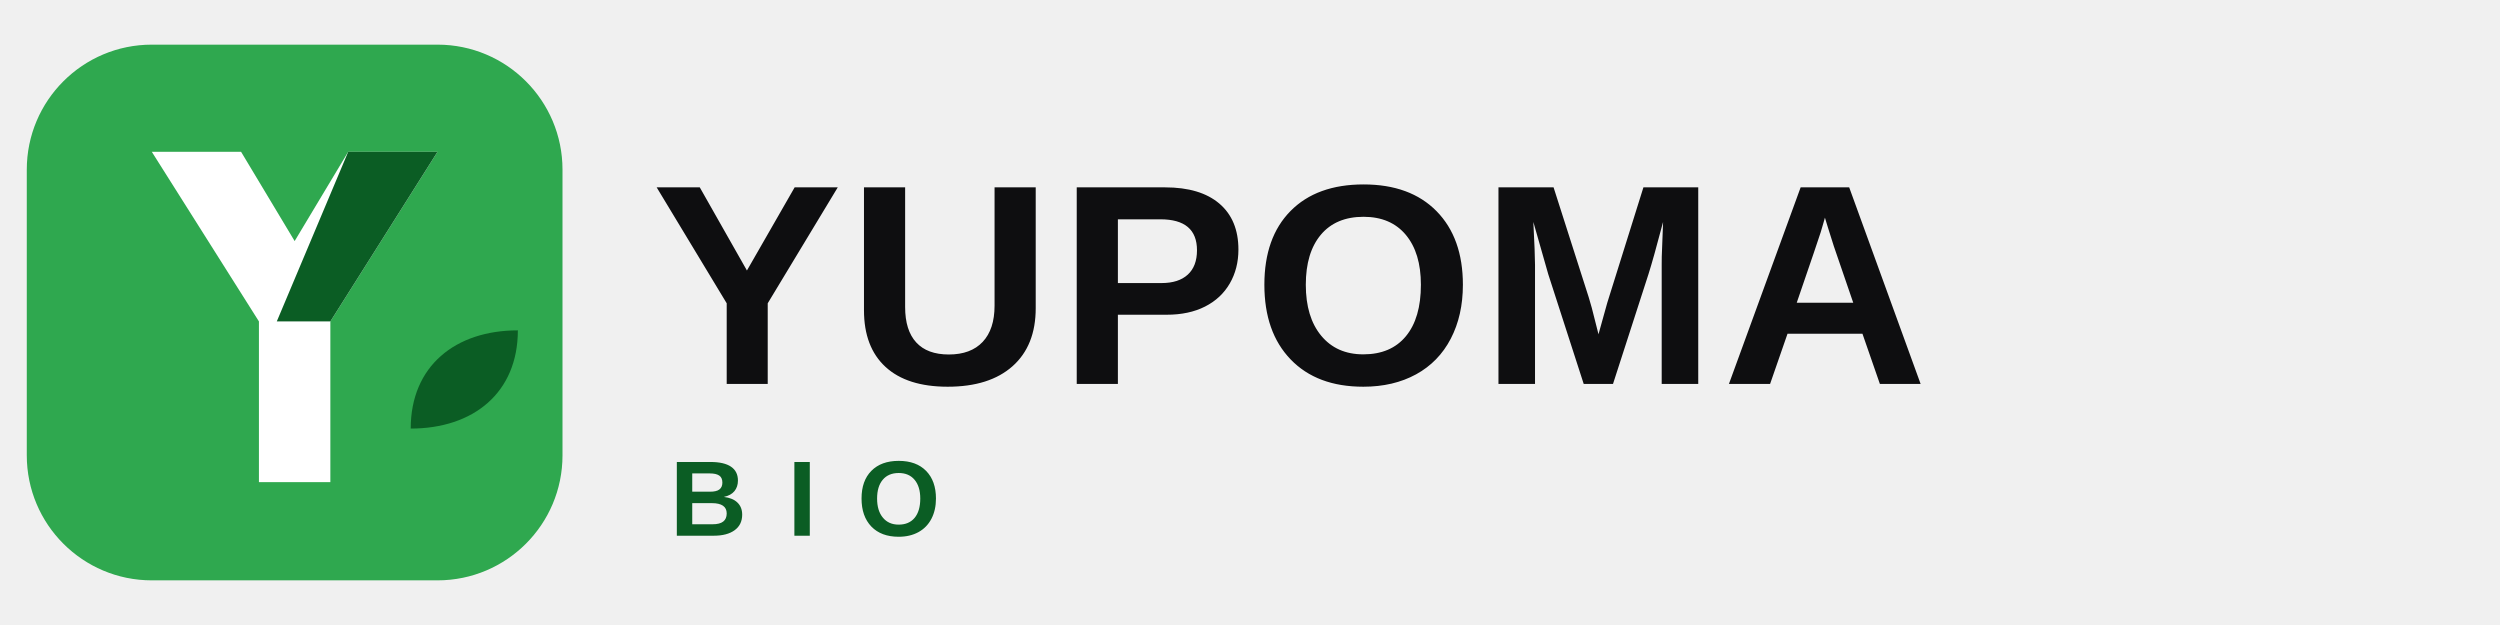
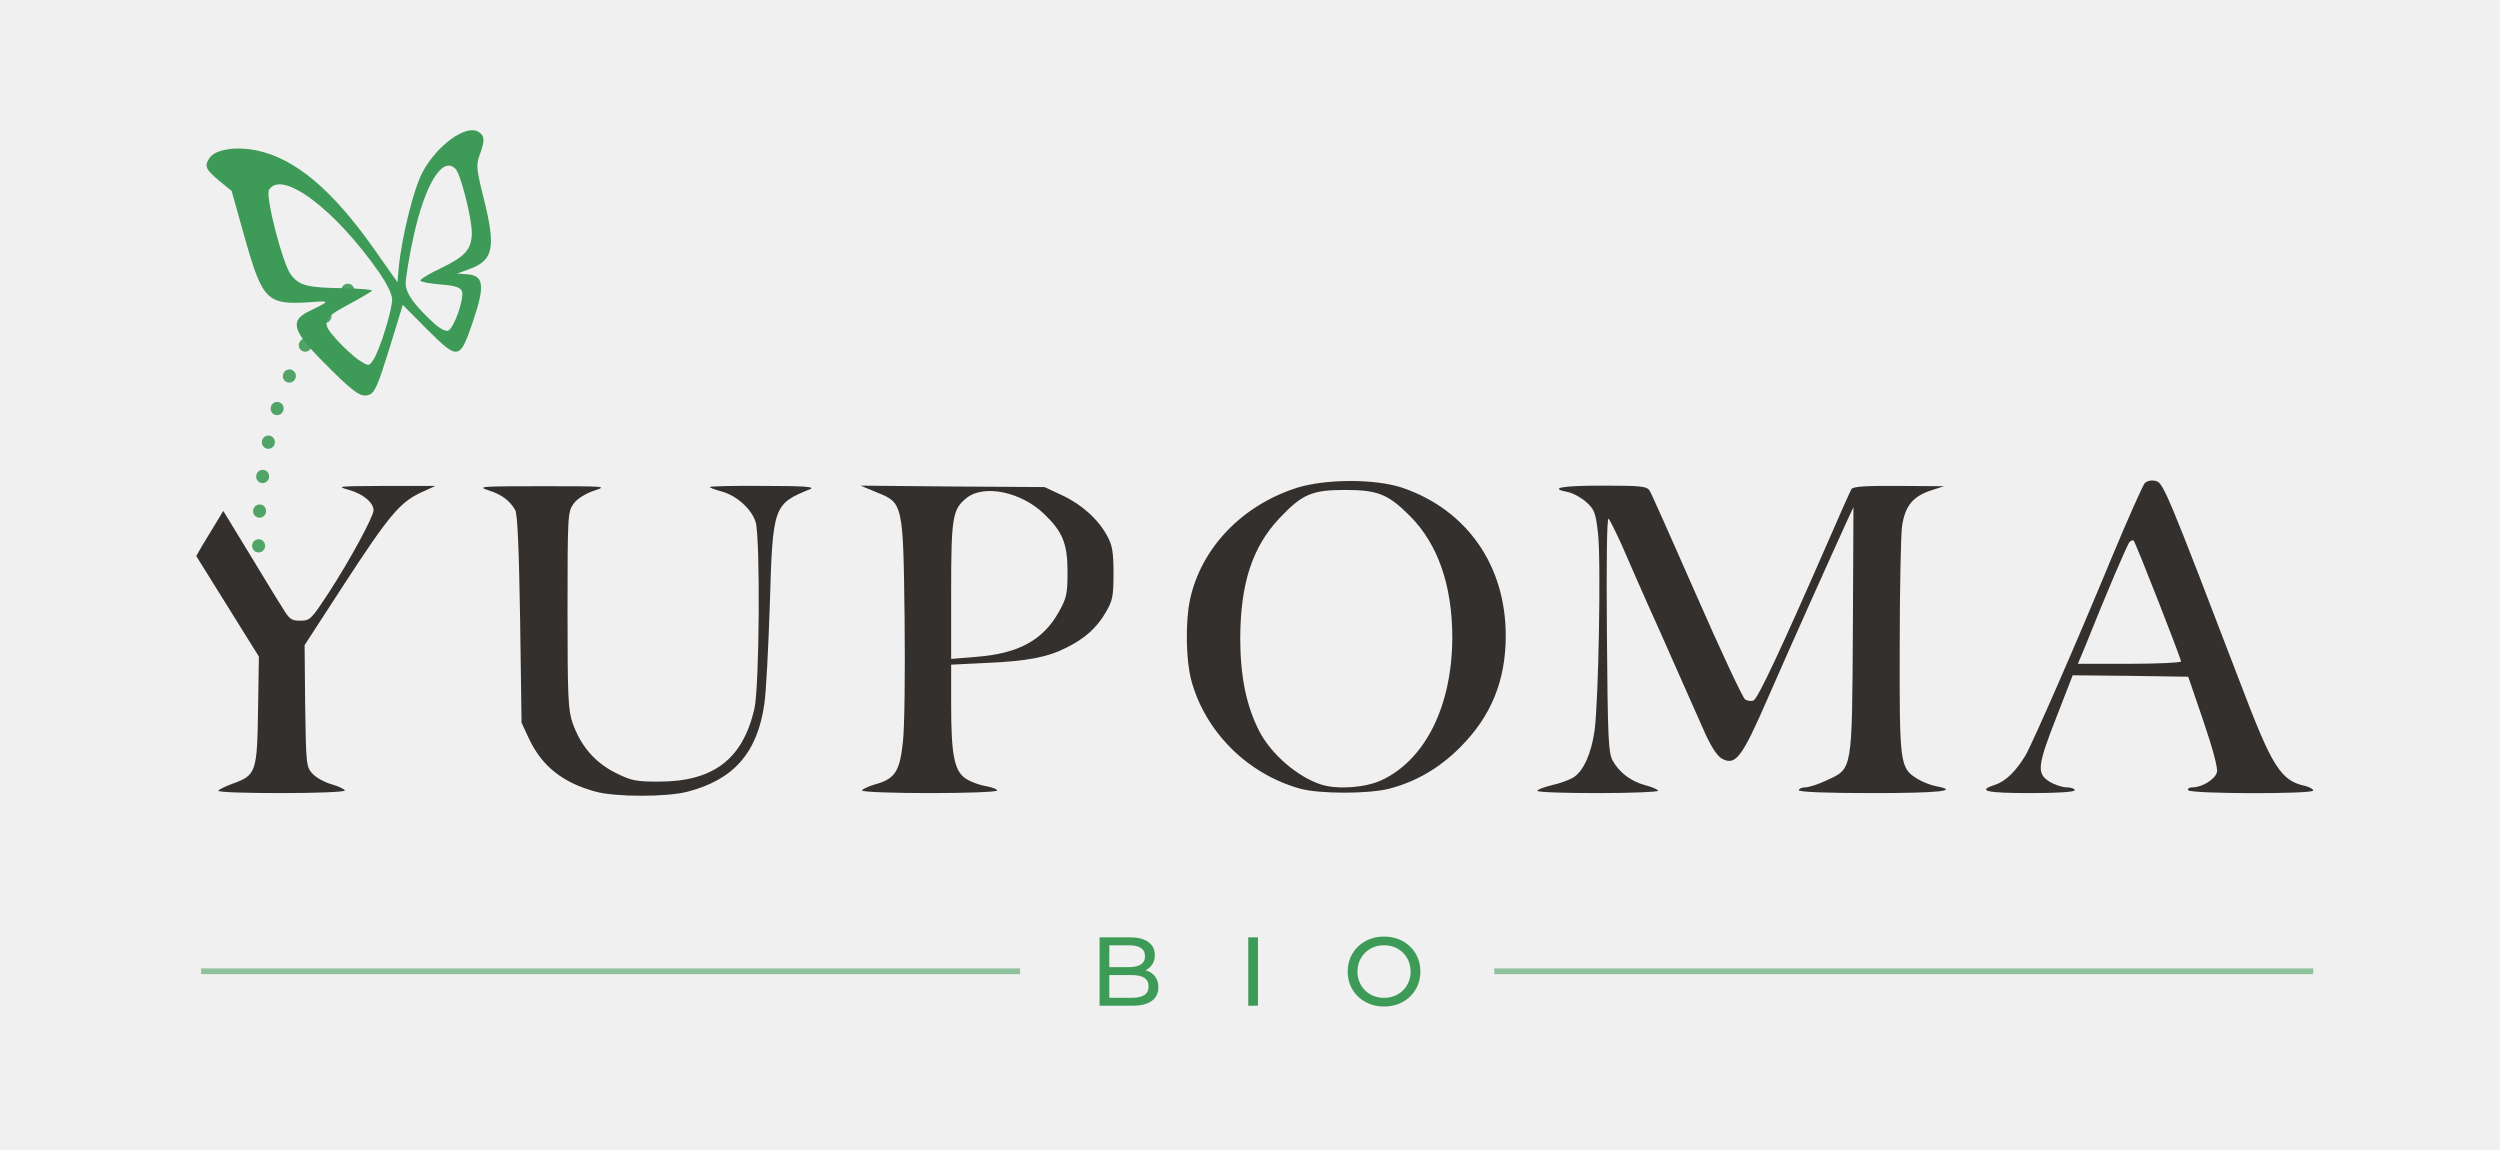
- <svg xmlns="http://www.w3.org/2000/svg" viewBox="0 0 560 140" width="560" height="140">
-   <g transform="translate(6 10)">
-     <rect width="120" height="120" rx="28" fill="#2FA84F" />
-     <path d="M28 24h20l12 20 12-20h20L68 62v36H52V62z" fill="#FFFFFF" />
-     <path d="M72 24h20L68 62H56z" fill="#0B5D24" />
-     <path d="M86 86c0-14 10-22 24-22 0 14-10 22-24 22z" fill="#0B5D24" />
-   </g>
-   <text x="146" y="86" font-family="'Arial Black','Helvetica Neue',Arial,sans-serif" font-weight="900" font-size="64" letter-spacing="1" fill="#0E0E10">YUPOMA</text>
-   <text x="150" y="120" font-family="'Arial Black','Helvetica Neue',Arial,sans-serif" font-weight="900" font-size="24" letter-spacing="9" fill="#0B5D24">BIO</text>
+ <svg xmlns="http://www.w3.org/2000/svg" viewBox="60 250 870 400" width="870" height="400">
+   <path d="M150 440 C 150 400, 160 372, 182 350" fill="none" stroke="#3E9B57" stroke-width="4.5" stroke-linecap="round" stroke-dasharray="0.1 12" opacity=".9" />
+   <path transform="translate(58 -58) rotate(-14 131 397)" d="M129.5 429.9L137.7 416.3L143.9 426.7C151.8 439.8 152.3 439.8 160.2 427.5C167.1 416.7 167.5 413.2 162.1 411.4L158.7 410.3L163.4 409.8C172.1 408.8 174.0 404.8 174.0 387.0C174.0 376.3 174.2 375.2 176.5 371.8C179.3 367.7 179.6 366.0 177.8 364.2C174.2 360.6 162.6 365.3 155.5 373.2C151.1 378.1 143.1 393.2 139.5 403.3L137.8 408.2L132.6 394.7C123.6 371.6 113.9 358.1 101.7 352.0C94.8 348.6 87.2 347.9 84.6 350.6C82.3 352.8 82.6 354.0 86.2 359.0L89.5 363.4L90.0 380.5C90.7 402.9 91.9 404.9 106.2 407.5C113.8 408.8 113.8 408.8 105.3 410.6C98.3 412.1 98.3 415.8 105.6 428.1C113.7 441.8 115.7 444.2 118.8 443.8C120.9 443.6 122.7 441.1 129.5 429.9Z M118.3 431.3C116.7 429.6 114.2 425.7 112.5 422.6C108.5 415.2 109.3 414.1 119.8 411.5C124.2 410.4 128.1 409.2 128.5 408.9C128.8 408.6 124.4 407.1 118.8 405.6C106.7 402.4 104.3 401.0 102.4 396.5C100.6 392.1 100.4 368.0 102.2 366.2C108.2 360.2 123.0 378.4 132.5 403.5C134.2 408.1 134.9 411.5 134.6 413.4C133.9 416.8 126.1 429.7 123.1 432.4C121.1 434.2 121.0 434.2 118.3 431.3Z M146.8 425.3C141.7 417.6 139.8 412.9 140.4 409.6C140.8 407.8 143.7 401.0 147.0 394.3C155.4 377.3 163.8 369.1 167.0 374.9C168.3 377.4 168.3 393.4 167.0 398.1C165.5 403.4 162.8 405.2 153.7 407.1C149.2 408.0 145.6 409.1 145.7 409.6C145.8 410.1 148.7 411.4 152.2 412.6C156.8 414.1 158.6 415.2 158.8 416.6C159.2 419.1 153.1 428.4 150.9 428.8C150.0 429.0 148.3 427.5 146.8 425.3Z" fill="#3E9B57" fill-rule="evenodd" />
+   <path d="M299.3 525.5C315.4 521.3 323.6 511.9 326.0 494.9C326.6 490.9 327.4 475.3 327.9 460.4C328.9 426.1 329.1 425.4 342.0 420.2C343.8 419.4 339.6 419.1 325.8 419.1C315.4 419.0 307.0 419.2 307.0 419.5C307.0 419.7 308.8 420.4 311.0 421.0C316.4 422.4 321.7 427.3 323.0 431.8C324.6 437.9 324.3 489.3 322.5 496.8C318.4 514.3 308.2 522.0 289.2 522.0C281.3 522.0 279.7 521.7 274.1 518.9C267.0 515.3 262.1 509.6 259.3 501.7C257.7 497.1 257.5 492.7 257.5 462.3C257.5 429.2 257.6 428.1 259.6 425.3C260.8 423.6 263.7 421.8 266.6 420.8C271.5 419.2 271.3 419.2 248.5 419.2C227.5 419.2 225.9 419.3 229.9 420.6C234.5 422.0 237.4 424.2 239.3 427.5C240.1 428.8 240.6 441.2 241.0 465.5L241.5 501.5L244.1 507.1C248.6 516.6 255.8 522.4 267.3 525.5C274.3 527.4 292.1 527.4 299.3 525.5Z M180.0 525.1C180.0 524.7 178.0 523.7 175.6 523.0C173.1 522.3 170.1 520.7 168.8 519.3C166.6 516.9 166.5 516.3 166.2 495.7L166.0 474.5L179.9 453.1C195.4 429.3 199.2 424.8 206.5 421.4L211.5 419.1L194.0 419.1C177.4 419.2 176.8 419.2 181.5 420.5C186.4 421.9 190.0 424.9 190.0 427.6C190.0 429.7 181.9 444.7 174.7 455.8C168.3 465.6 167.9 466.0 164.5 466.0C161.4 466.0 160.7 465.5 158.3 461.5C156.7 459.1 151.5 450.4 146.6 442.4L137.7 427.8L135.1 432.1C133.6 434.5 131.5 438.1 130.3 440.0L128.3 443.5L139.2 461.0L150.1 478.5L149.8 497.0C149.5 518.7 149.1 519.8 141.0 522.7C138.3 523.7 136.0 524.8 136.0 525.2C136.0 525.7 145.9 526.0 158.0 526.0C170.1 526.0 180.0 525.6 180.0 525.1Z M407.0 525.1C407.0 524.6 405.3 524.0 403.2 523.6C401.2 523.3 398.1 522.2 396.3 521.1C392.1 518.5 391.0 512.9 391.0 495.1L391.0 481.3L403.2 480.7C417.4 480.1 424.6 478.7 431.1 475.4C437.5 472.2 441.6 468.6 444.8 463.1C447.2 459.0 447.5 457.5 447.5 449.5C447.5 442.2 447.1 439.7 445.3 436.5C442.2 430.7 436.4 425.5 429.5 422.3L423.5 419.5L391.5 419.3L359.5 419.0L365.0 421.3C374.3 425.0 374.3 425.1 374.8 465.4C375.0 484.7 374.8 503.3 374.2 508.3C373.1 518.6 371.4 521.1 364.4 523.0C362.0 523.7 360.0 524.7 360.0 525.1C360.0 525.6 370.6 526.0 383.5 526.0C396.4 526.0 407.0 525.6 407.0 525.1Z M543.3 524.5C552.7 522.1 560.9 517.3 568.1 510.1C578.9 499.3 584.0 486.9 584.0 471.2C584.0 446.8 570.5 427.5 548.2 419.8C538.8 416.6 521.6 416.6 511.5 419.7C492.2 425.8 477.9 440.8 474.1 458.8C472.5 466.3 472.7 479.6 474.5 486.5C479.3 504.6 494.1 519.4 512.6 524.5C519.4 526.3 536.2 526.3 543.3 524.5Z M637.0 525.2C637.0 524.8 635.1 523.9 632.7 523.3C627.5 521.9 623.6 518.9 621.2 514.7C619.7 511.8 619.5 507.1 619.2 470.5C619.0 444.7 619.2 429.9 619.8 430.5C620.3 431.1 622.3 435.1 624.3 439.5C626.2 443.9 632.3 457.9 638.0 470.5C643.6 483.1 650.1 497.8 652.4 503.0C655.3 509.7 657.4 512.9 659.2 514.0C664.0 516.6 666.2 513.7 675.4 492.5C683.0 475.1 697.9 441.9 702.9 431.0L705.0 426.5L704.8 469.0C704.5 518.5 704.7 517.4 695.8 521.5C692.9 522.9 689.5 524.0 688.2 524.0C687.0 524.0 686.0 524.5 686.0 525.0C686.0 525.6 695.2 526.0 711.5 526.0C734.9 526.0 742.2 525.2 733.8 523.6C732.0 523.3 729.0 522.1 727.2 521.0C721.2 517.3 721.0 516.0 721.1 475.3C721.1 455.1 721.5 436.1 721.9 433.2C722.9 426.3 725.5 422.9 731.6 420.8L736.5 419.2L720.8 419.1C709.3 419.0 704.9 419.3 704.3 420.2C703.9 420.9 699.9 429.8 695.5 440.0C679.9 475.7 671.7 493.2 670.2 493.8C669.4 494.1 668.1 493.9 667.3 493.4C666.5 492.9 658.9 476.7 650.5 457.5C642.0 438.2 634.7 421.7 634.1 420.8C633.1 419.2 631.2 419.0 617.4 419.0C603.1 419.0 598.7 419.9 605.9 421.3C607.6 421.7 610.3 423.2 612.0 424.7C614.8 427.2 615.3 428.4 616.1 435.5C617.2 444.8 616.3 494.3 614.9 504.3C613.8 512.1 611.1 518.3 607.6 520.5C606.4 521.3 603.0 522.6 600.2 523.2C597.3 523.9 595.0 524.8 595.0 525.2C595.0 525.7 604.5 526.0 616.0 526.0C627.5 526.0 637.0 525.6 637.0 525.2Z M782.0 525.0C782.0 524.5 780.8 524.0 779.2 524.0C777.7 524.0 775.0 523.1 773.2 522.0C768.7 519.2 769.0 516.5 775.7 499.4L781.3 485.0L801.4 485.2L821.5 485.5L826.8 501.0C830.0 510.4 831.9 517.4 831.5 518.7C830.9 521.2 826.3 524.0 823.0 524.0C821.8 524.0 821.2 524.5 821.5 525.0C822.3 526.3 865.0 526.4 865.0 525.1C865.0 524.6 863.7 523.9 862.2 523.5C853.7 521.7 850.7 516.9 839.7 487.9C814.3 421.5 812.8 418.0 810.3 417.4C808.8 417.0 807.3 417.3 806.4 418.1C805.7 418.9 800.6 430.3 795.1 443.5C782.4 474.3 767.4 508.5 764.8 513.0C761.5 518.4 758.0 521.9 754.3 523.1C747.8 525.2 751.1 526.0 766.5 526.0C776.2 526.0 782.0 525.6 782.0 525.0Z M520.0 523.1C511.7 520.5 502.3 512.5 498.1 504.2C493.7 495.5 491.6 485.3 491.6 472.0C491.7 453.0 495.8 440.4 505.2 430.4C513.1 422.0 516.5 420.5 528.0 420.5C539.4 420.5 543.0 421.9 550.6 429.5C560.4 439.3 565.4 453.7 565.4 472.0C565.3 495.7 556.0 514.4 540.8 521.5C535.3 524.1 525.6 524.8 520.0 523.1Z M785.7 474.8C793.0 456.5 800.3 439.4 801.1 438.6C801.6 438.1 802.2 437.9 802.5 438.1C803.2 438.8 819.0 479.1 819.0 480.2C819.0 480.6 810.9 481.0 801.1 481.0L783.1 481.0L785.7 474.8Z M391.0 455.6C391.0 429.8 391.5 427.1 396.5 423.2C402.5 418.5 415.4 421.2 423.3 428.8C429.8 435.0 431.5 439.2 431.5 449.0C431.5 456.6 431.2 458.1 428.5 462.9C423.0 472.8 414.4 477.5 399.5 478.6L391.0 479.3L391.0 455.6Z" fill="#34302D" fill-rule="evenodd" />
+   <path d="M130 588H415M580 588H865" stroke="#3E9B57" stroke-width="2" opacity=".55" />
+   <path d="M442.655 600.0V576.2H453.337Q457.44 576.2 459.656 577.842Q461.872 579.484 461.872 582.362Q461.872 584.276 460.992 585.614Q460.112 586.952 458.656 587.655Q457.2 588.358 455.507 588.358L456.114 587.342Q458.15 587.342 459.725 588.054Q461.3 588.765 462.203 590.154Q463.107 591.542 463.107 593.577Q463.107 596.626 460.824 598.313Q458.541 600.0 454.017 600.0ZM446.035 597.229H453.866Q456.697 597.229 458.198 596.288Q459.699 595.347 459.699 593.29Q459.699 591.233 458.198 590.28Q456.697 589.327 453.866 589.327H445.75V586.556H453.013Q455.609 586.556 457.037 585.613Q458.465 584.669 458.465 582.764Q458.465 580.858 457.037 579.914Q455.609 578.971 453.013 578.971H446.035Z M494.393 600.0V576.2H497.773V600.0Z M541.663 600.274Q538.937 600.274 536.617 599.359Q534.298 598.444 532.592 596.797Q530.885 595.151 529.938 592.939Q528.992 590.727 528.992 588.1Q528.992 585.473 529.938 583.261Q530.885 581.049 532.595 579.399Q534.305 577.748 536.615 576.837Q538.924 575.926 541.657 575.926Q544.39 575.926 546.691 576.832Q548.992 577.738 550.696 579.379Q552.4 581.02 553.347 583.242Q554.294 585.464 554.294 588.103Q554.294 590.741 553.347 592.96Q552.4 595.18 550.696 596.821Q548.992 598.462 546.691 599.368Q544.39 600.274 541.663 600.274ZM541.657 597.245Q543.646 597.245 545.325 596.563Q547.005 595.881 548.251 594.64Q549.497 593.399 550.191 591.735Q550.886 590.071 550.886 588.091Q550.886 586.111 550.195 584.459Q549.503 582.806 548.256 581.563Q547.008 580.321 545.327 579.638Q543.646 578.955 541.657 578.955Q539.669 578.955 537.981 579.639Q536.293 580.323 535.04 581.567Q533.788 582.812 533.094 584.466Q532.399 586.121 532.399 588.091Q532.399 590.06 533.092 591.724Q533.785 593.387 535.035 594.638Q536.285 595.89 537.977 596.567Q539.669 597.245 541.657 597.245Z" fill="#3E9B57" />
</svg>
